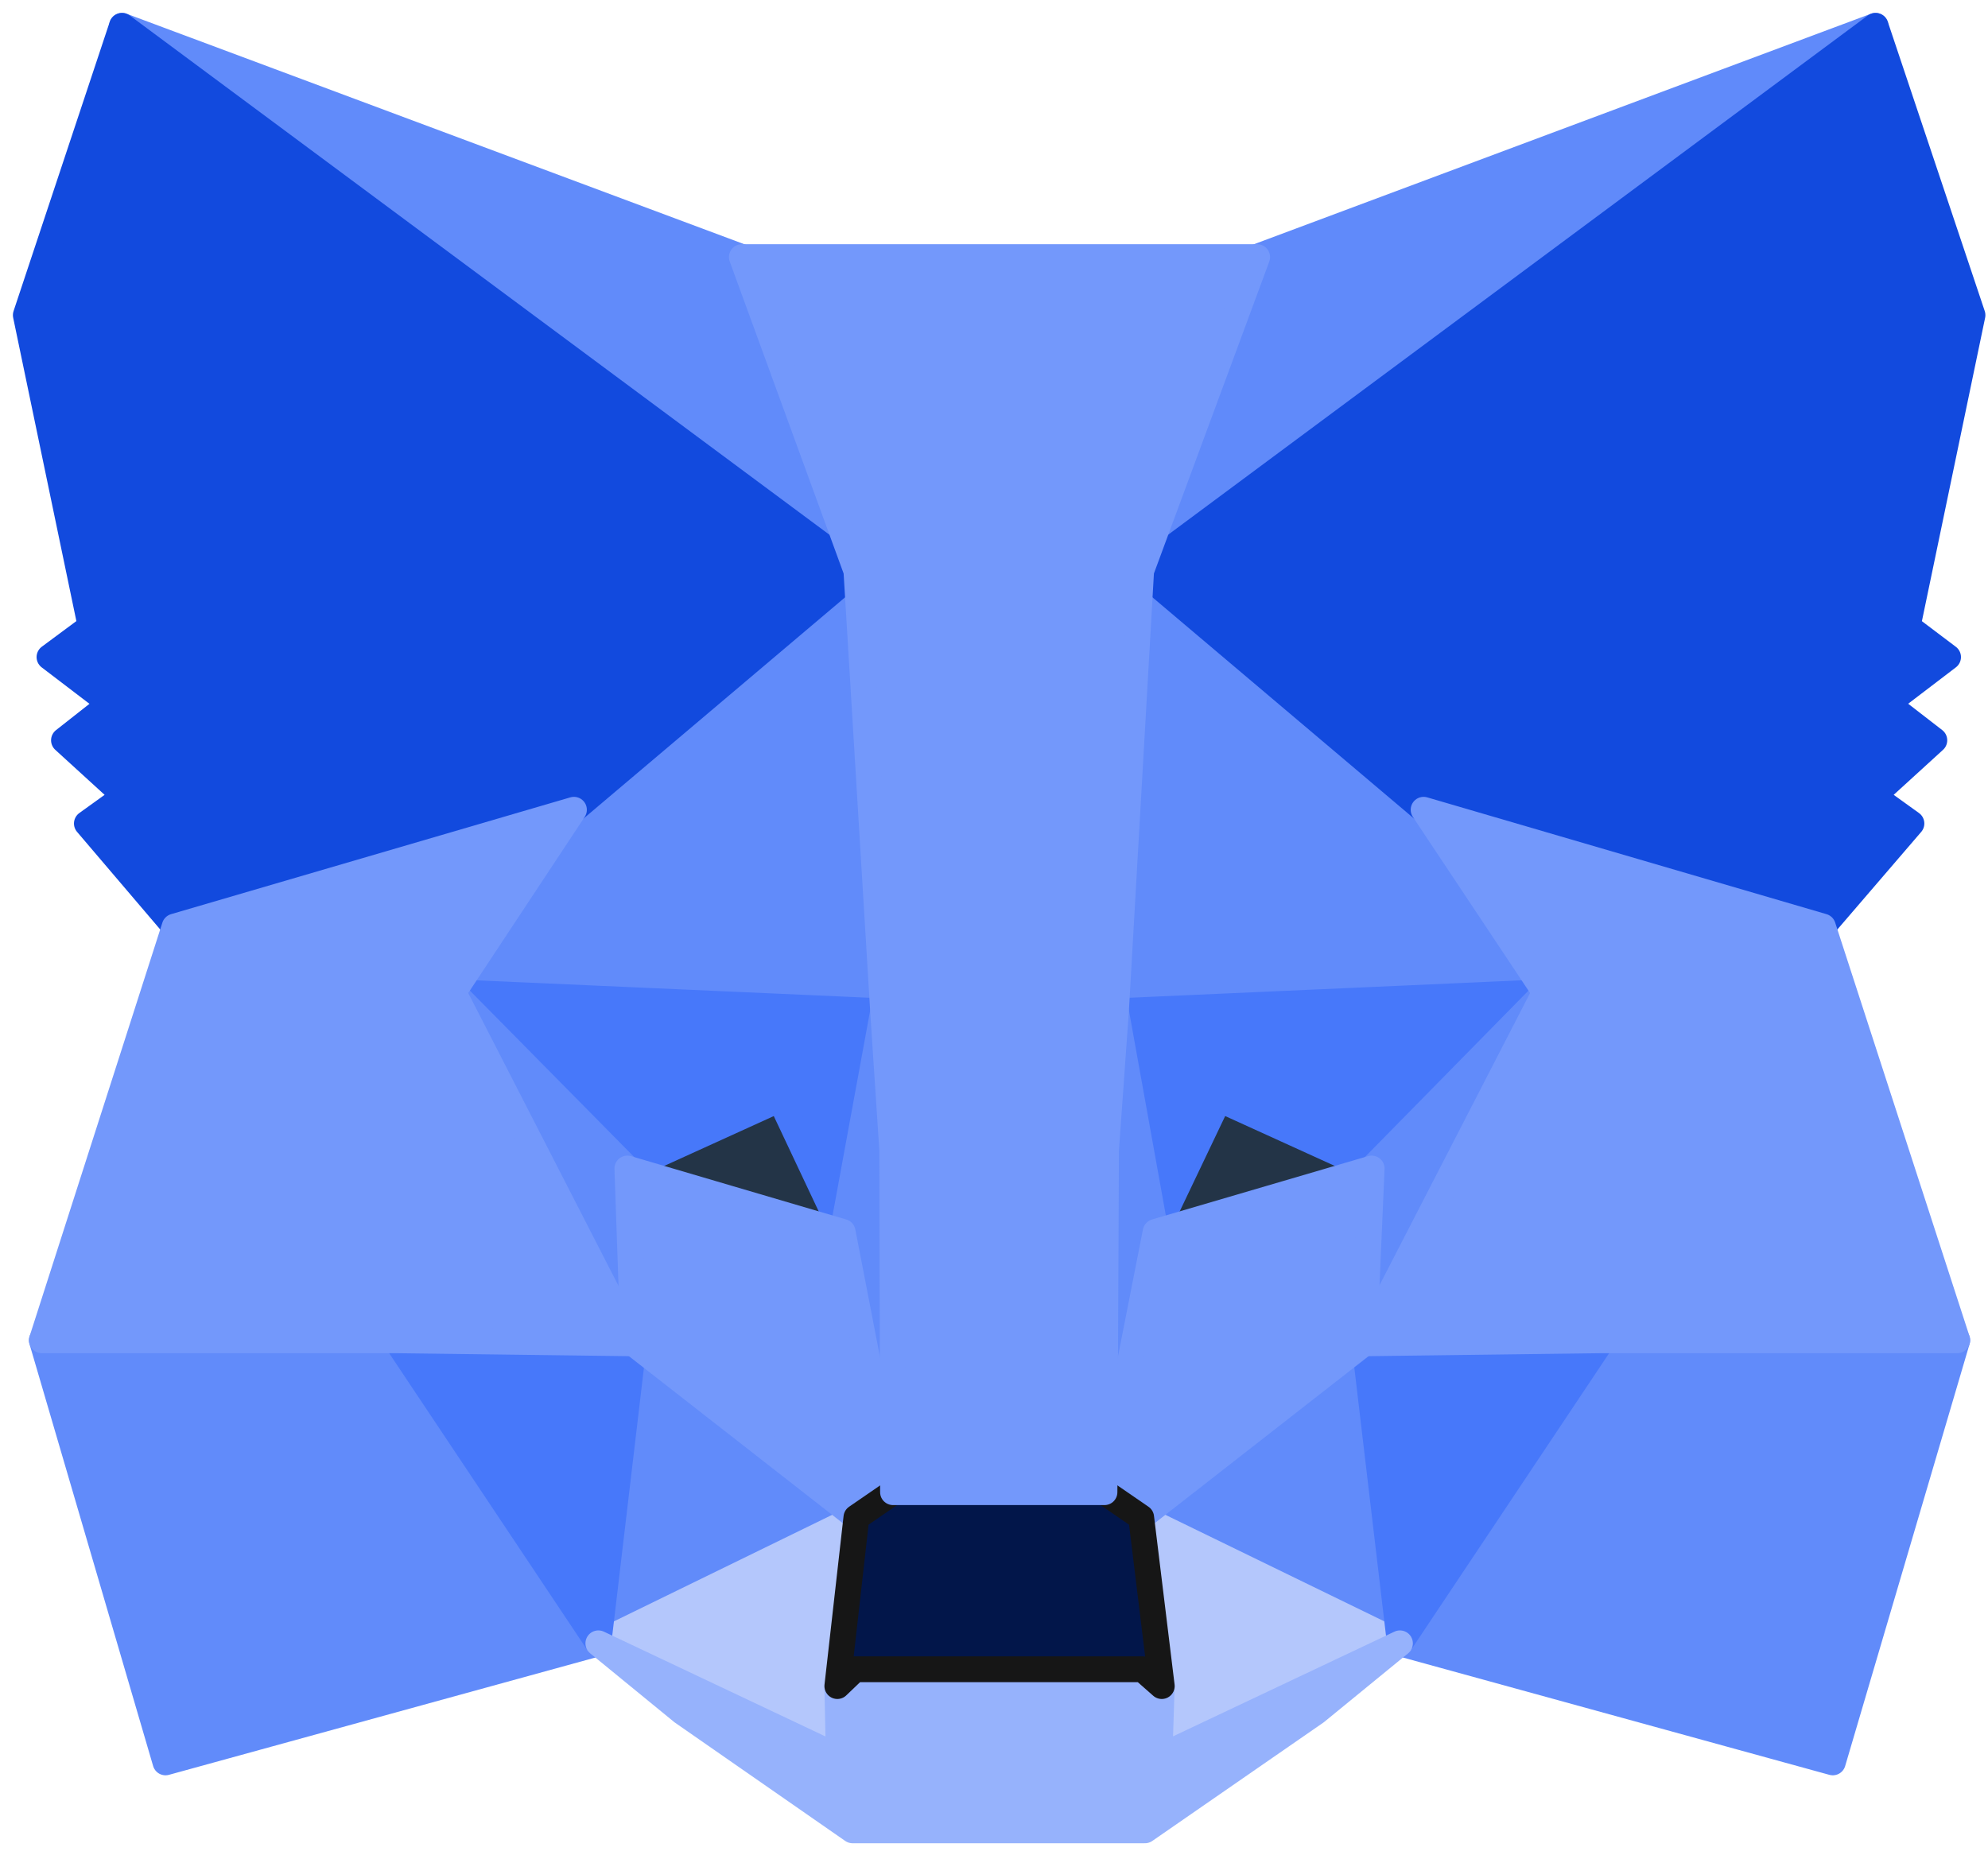
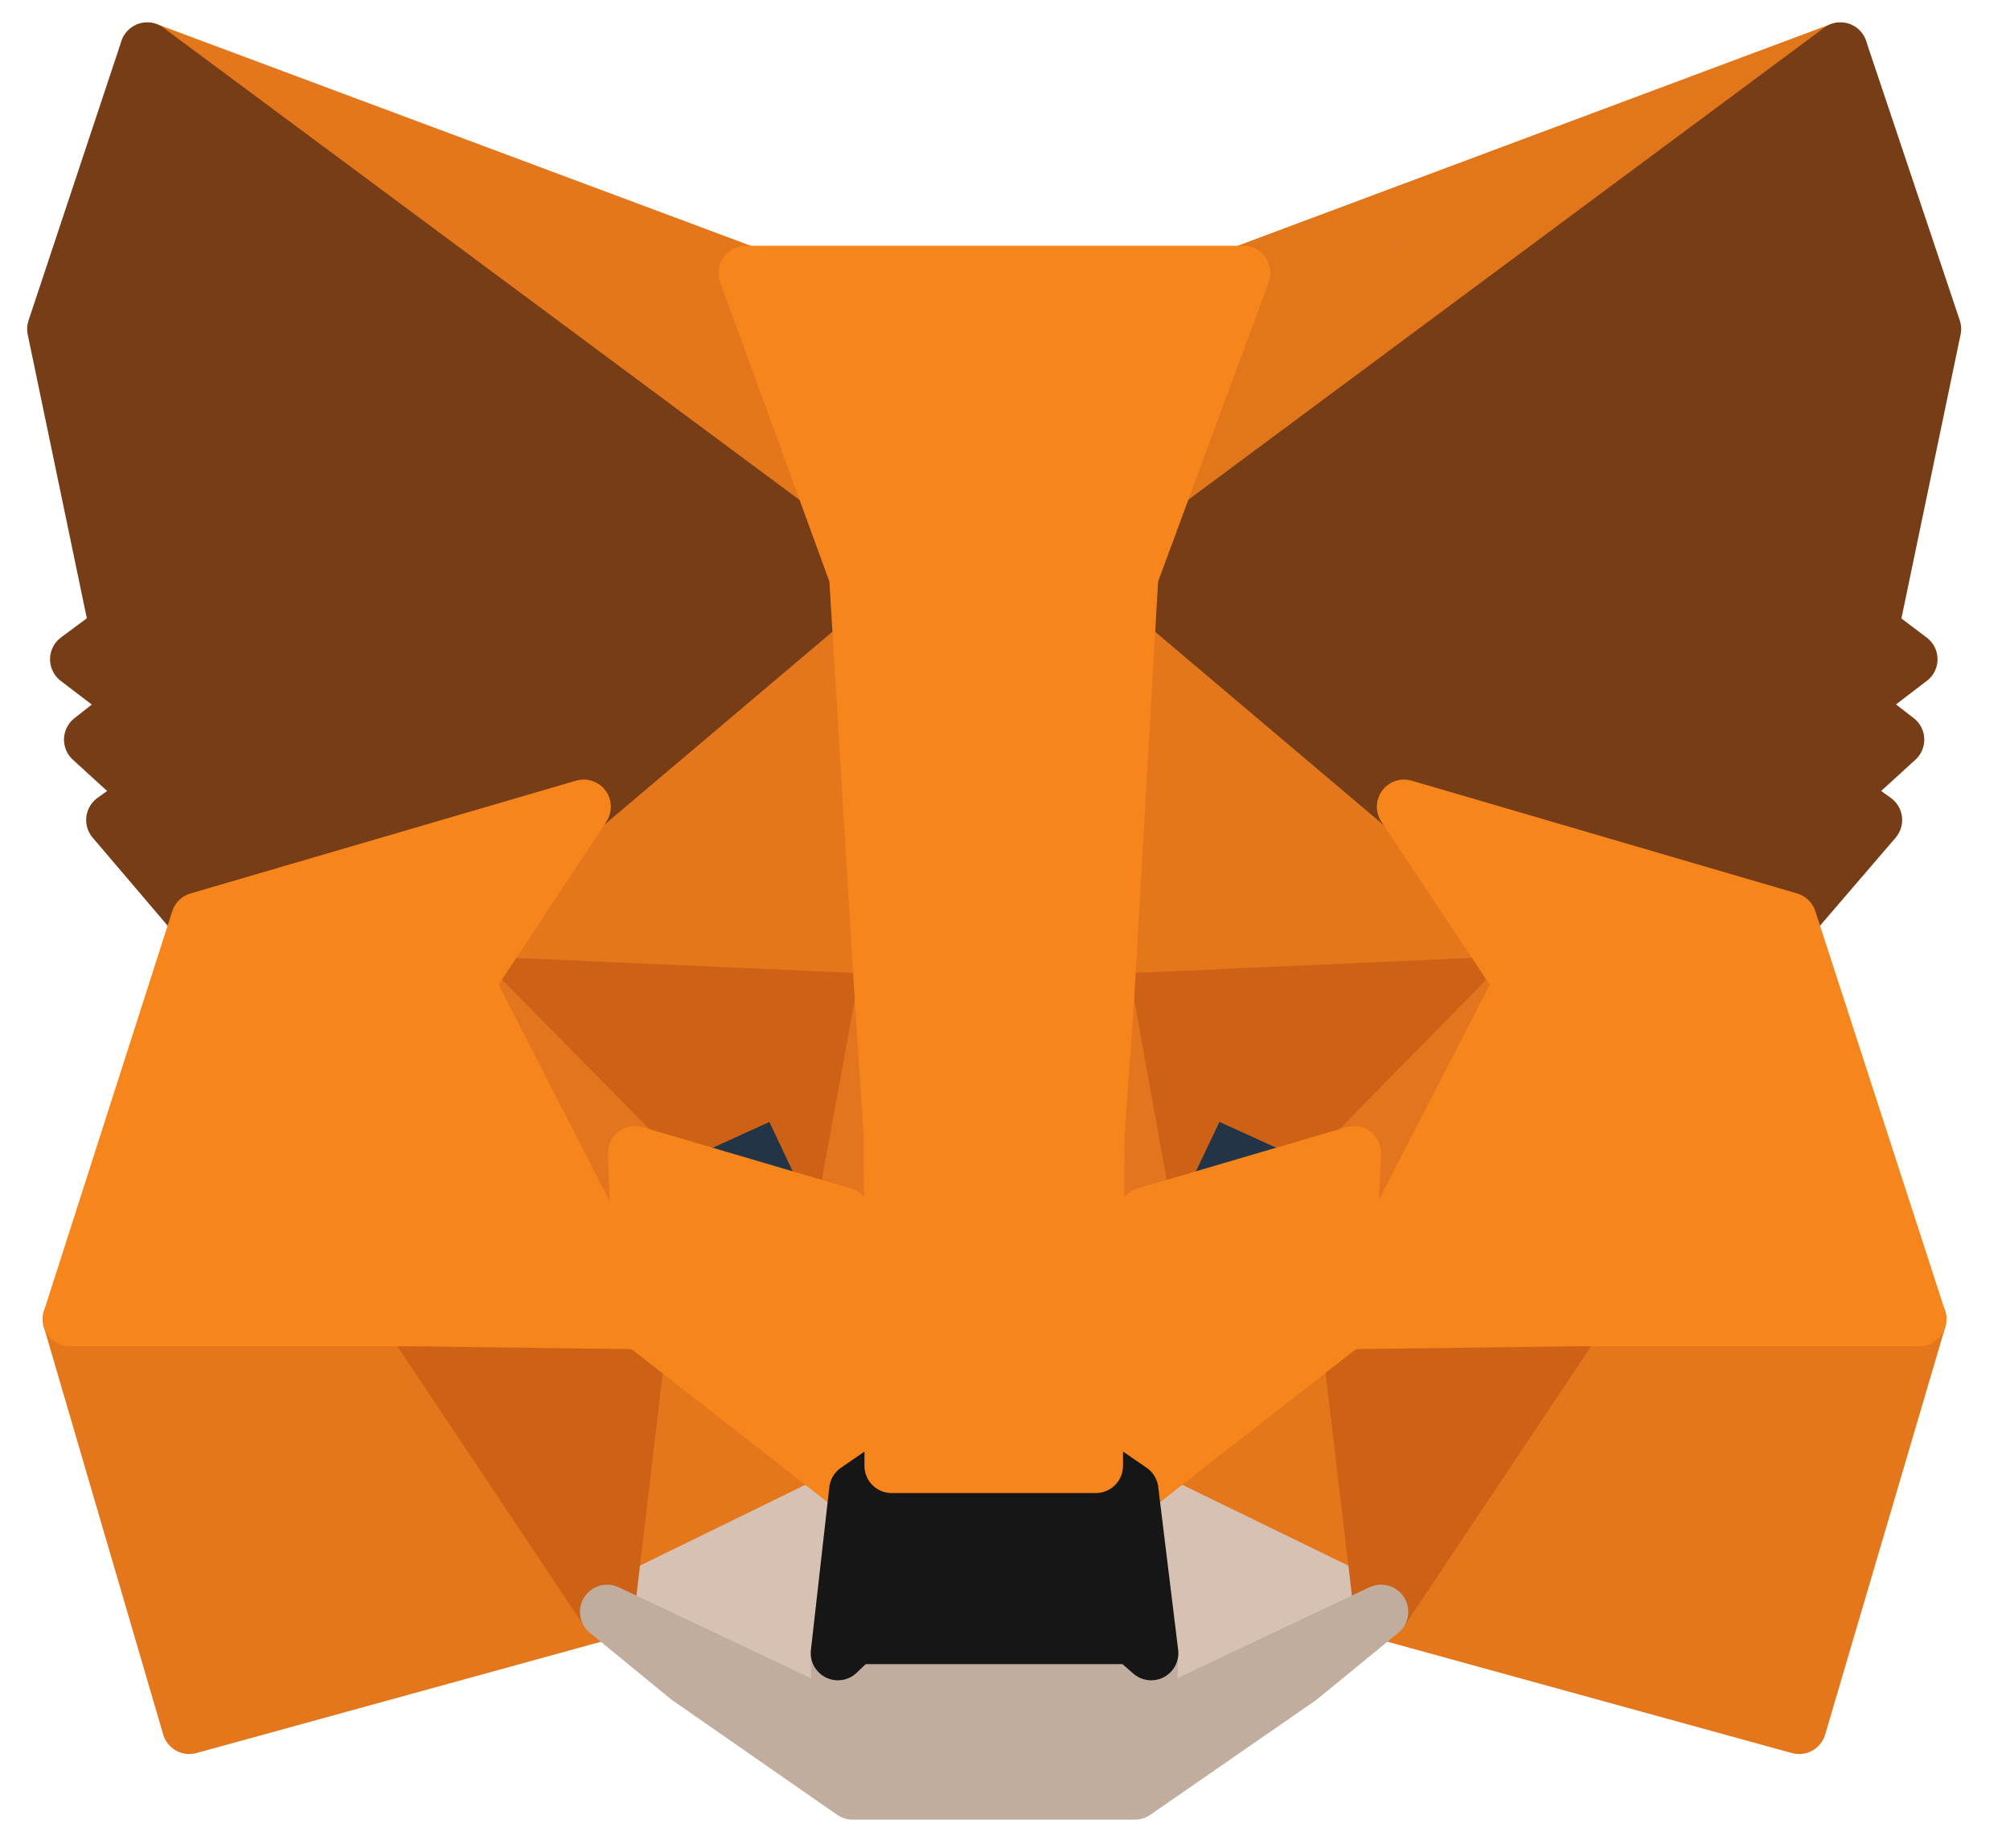
- <svg xmlns="http://www.w3.org/2000/svg" width="77" height="72" viewBox="0 0 77 72" fill="none">
-   <path d="M72.643 1L43.223 22.851L48.663 9.959L72.643 1Z" fill="#608AFA" stroke="#608AFA" stroke-linecap="round" stroke-linejoin="round" />
-   <path d="M4.727 1L33.911 23.058L28.736 9.959L4.727 1Z" fill="#618BFA" stroke="#618BFA" stroke-linecap="round" stroke-linejoin="round" />
-   <path d="M62.058 51.651L54.223 63.656L70.988 68.268L75.808 51.917L62.058 51.651Z" fill="#618BFA" stroke="#618BFA" stroke-linecap="round" stroke-linejoin="round" />
-   <path d="M1.621 51.917L6.411 68.268L23.177 63.656L15.341 51.651L1.621 51.917Z" fill="#618BFA" stroke="#618BFA" stroke-linecap="round" stroke-linejoin="round" />
-   <path d="M22.23 31.367L17.559 38.434L34.206 39.173L33.614 21.284L22.23 31.367Z" fill="#618BFA" stroke="#618BFA" stroke-linecap="round" stroke-linejoin="round" />
-   <path d="M55.141 31.367L43.609 21.077L43.225 39.173L59.842 38.434L55.141 31.367Z" fill="#618BFA" stroke="#618BFA" stroke-linecap="round" stroke-linejoin="round" />
-   <path d="M23.176 63.656L33.17 58.777L24.536 52.035L23.176 63.656Z" fill="#618BFA" stroke="#618BFA" stroke-linecap="round" stroke-linejoin="round" />
-   <path d="M44.199 58.777L54.223 63.656L52.833 52.035L44.199 58.777Z" fill="#618BFA" stroke="#618BFA" stroke-linecap="round" stroke-linejoin="round" />
-   <path d="M54.223 63.656L44.199 58.777L44.998 65.311L44.909 68.061L54.223 63.656Z" fill="#B4C7FC" stroke="#B4C7FC" stroke-linecap="round" stroke-linejoin="round" />
-   <path d="M23.176 63.656L32.49 68.061L32.431 65.311L33.17 58.777L23.176 63.656Z" fill="#B4C7FC" stroke="#B4C7FC" stroke-linecap="round" stroke-linejoin="round" />
-   <path d="M32.637 47.718L24.299 45.264L30.183 42.573L32.637 47.718Z" fill="#233447" stroke="#233447" stroke-linecap="round" stroke-linejoin="round" />
-   <path d="M44.73 47.718L47.185 42.573L53.098 45.264L44.73 47.718Z" fill="#233447" stroke="#233447" stroke-linecap="round" stroke-linejoin="round" />
-   <path d="M23.175 63.656L24.595 51.651L15.34 51.917L23.175 63.656Z" fill="#4778FA" stroke="#4778FA" stroke-linecap="round" stroke-linejoin="round" />
-   <path d="M52.803 51.651L54.222 63.656L62.058 51.917L52.803 51.651Z" fill="#4778FA" stroke="#4778FA" stroke-linecap="round" stroke-linejoin="round" />
-   <path d="M59.84 38.434L43.223 39.173L44.76 47.718L47.214 42.573L53.128 45.264L59.84 38.434Z" fill="#4778FA" stroke="#4778FA" stroke-linecap="round" stroke-linejoin="round" />
-   <path d="M24.298 45.264L30.212 42.573L32.637 47.718L34.204 39.173L17.557 38.434L24.298 45.264Z" fill="#4778FA" stroke="#4778FA" stroke-linecap="round" stroke-linejoin="round" />
-   <path d="M17.559 38.434L24.537 52.035L24.3 45.264L17.559 38.434Z" fill="#618BFA" stroke="#618BFA" stroke-linecap="round" stroke-linejoin="round" />
-   <path d="M53.13 45.264L52.834 52.035L59.842 38.434L53.13 45.264Z" fill="#618BFA" stroke="#618BFA" stroke-linecap="round" stroke-linejoin="round" />
-   <path d="M34.206 39.173L32.639 47.718L34.59 57.801L35.034 44.525L34.206 39.173Z" fill="#618BFA" stroke="#618BFA" stroke-linecap="round" stroke-linejoin="round" />
-   <path d="M43.224 39.173L42.426 44.495L42.781 57.801L44.762 47.718L43.224 39.173Z" fill="#618BFA" stroke="#618BFA" stroke-linecap="round" stroke-linejoin="round" />
-   <path d="M44.76 47.718L42.779 57.801L44.199 58.777L52.833 52.035L53.128 45.264L44.76 47.718Z" fill="#7398FB" stroke="#7398FB" stroke-linecap="round" stroke-linejoin="round" />
-   <path d="M24.299 45.264L24.535 52.035L33.169 58.777L34.589 57.801L32.637 47.718L24.299 45.264Z" fill="#7398FB" stroke="#7398FB" stroke-linecap="round" stroke-linejoin="round" />
-   <path d="M44.909 68.061L44.997 65.312L44.258 64.661H33.111L32.431 65.312L32.49 68.061L23.176 63.656L26.428 66.317L33.022 70.9H44.347L50.97 66.317L54.223 63.656L44.909 68.061Z" fill="#96B2FC" stroke="#96B2FC" stroke-linecap="round" stroke-linejoin="round" />
-   <path d="M44.2 58.777L42.781 57.801H34.59L33.171 58.777L32.432 65.312L33.112 64.661H44.259L44.998 65.312L44.2 58.777Z" fill="#02164A" stroke="#161616" stroke-linecap="round" stroke-linejoin="round" />
-   <path d="M73.886 24.27L76.399 12.207L72.644 1L44.199 22.112L55.14 31.367L70.604 35.891L74.034 31.899L72.555 30.835L74.921 28.676L73.088 27.257L75.453 25.453L73.886 24.27Z" fill="#124ADE" stroke="#124ADE" stroke-linecap="round" stroke-linejoin="round" />
-   <path d="M1 12.207L3.513 24.27L1.917 25.453L4.282 27.257L2.478 28.676L4.844 30.835L3.365 31.899L6.766 35.891L22.23 31.367L33.171 22.112L4.726 1L1 12.207Z" fill="#124ADE" stroke="#124ADE" stroke-linecap="round" stroke-linejoin="round" />
-   <path d="M70.605 35.891L55.14 31.367L59.842 38.434L52.834 52.035L62.059 51.917H75.809L70.605 35.891Z" fill="#7398FB" stroke="#7398FB" stroke-linecap="round" stroke-linejoin="round" />
-   <path d="M22.23 31.367L6.766 35.891L1.621 51.917H15.341L24.537 52.035L17.558 38.434L22.23 31.367Z" fill="#7398FB" stroke="#7398FB" stroke-linecap="round" stroke-linejoin="round" />
-   <path d="M43.223 39.173L44.199 22.112L48.693 9.959H28.734L33.17 22.112L34.205 39.173L34.559 44.554L34.589 57.801H42.779L42.839 44.554L43.223 39.173Z" fill="#7398FB" stroke="#7398FB" stroke-linecap="round" stroke-linejoin="round" />
+ <svg xmlns="http://www.w3.org/2000/svg" width="37" height="34" viewBox="0 0 37 34" fill="none">
+   <path d="M33.877 0.912L20.376 10.939L22.873 5.023L33.877 0.912Z" fill="#E2761B" stroke="#E2761B" stroke-linecap="round" stroke-linejoin="round" />
+   <path d="M2.712 0.912L16.104 11.034L13.73 5.023L2.712 0.912Z" fill="#E4761B" stroke="#E4761B" stroke-linecap="round" stroke-linejoin="round" />
+   <path d="M29.02 24.155L25.425 29.664L33.118 31.781L35.33 24.277L29.02 24.155Z" fill="#E4761B" stroke="#E4761B" stroke-linecap="round" stroke-linejoin="round" />
+   <path d="M1.286 24.277L3.484 31.781L11.178 29.664L7.582 24.155L1.286 24.277Z" fill="#E4761B" stroke="#E4761B" stroke-linecap="round" stroke-linejoin="round" />
+   <path d="M10.743 14.847L8.6 18.09L16.239 18.429L15.967 10.22L10.743 14.847Z" fill="#E4761B" stroke="#E4761B" stroke-linecap="round" stroke-linejoin="round" />
+   <path d="M25.846 14.847L20.554 10.125L20.378 18.429L28.004 18.09L25.846 14.847Z" fill="#E4761B" stroke="#E4761B" stroke-linecap="round" stroke-linejoin="round" />
+   <path d="M11.178 29.664L15.764 27.425L11.802 24.331L11.178 29.664Z" fill="#E4761B" stroke="#E4761B" stroke-linecap="round" stroke-linejoin="round" />
+   <path d="M20.824 27.425L25.424 29.664L24.786 24.331L20.824 27.425Z" fill="#E4761B" stroke="#E4761B" stroke-linecap="round" stroke-linejoin="round" />
+   <path d="M25.424 29.664L20.824 27.425L21.191 30.424L21.15 31.686L25.424 29.664Z" fill="#D7C1B3" stroke="#D7C1B3" stroke-linecap="round" stroke-linejoin="round" />
+   <path d="M11.176 29.664L15.45 31.686L15.423 30.424L15.762 27.425L11.176 29.664Z" fill="#D7C1B3" stroke="#D7C1B3" stroke-linecap="round" stroke-linejoin="round" />
+   <path d="M15.519 22.351L11.692 21.224L14.393 19.989L15.519 22.351Z" fill="#233447" stroke="#233447" stroke-linecap="round" stroke-linejoin="round" />
+   <path d="M21.067 22.351L22.194 19.989L24.907 21.224L21.067 22.351Z" fill="#233447" stroke="#233447" stroke-linecap="round" stroke-linejoin="round" />
+   <path d="M11.177 29.664L11.828 24.155L7.581 24.277L11.177 29.664Z" fill="#CD6116" stroke="#CD6116" stroke-linecap="round" stroke-linejoin="round" />
+   <path d="M24.773 24.155L25.425 29.664L29.02 24.277L24.773 24.155Z" fill="#CD6116" stroke="#CD6116" stroke-linecap="round" stroke-linejoin="round" />
+   <path d="M28.002 18.09L20.376 18.429L21.082 22.35L22.208 19.989L24.922 21.224L28.002 18.09Z" fill="#CD6116" stroke="#CD6116" stroke-linecap="round" stroke-linejoin="round" />
+   <path d="M11.691 21.224L14.405 19.989L15.518 22.35L16.237 18.429L8.598 18.09L11.691 21.224Z" fill="#CD6116" stroke="#CD6116" stroke-linecap="round" stroke-linejoin="round" />
+   <path d="M8.599 18.09L11.801 24.332L11.692 21.224L8.599 18.09Z" fill="#E4751F" stroke="#E4751F" stroke-linecap="round" stroke-linejoin="round" />
+   <path d="M24.922 21.224L24.786 24.331L28.002 18.09L24.922 21.224Z" fill="#E4751F" stroke="#E4751F" stroke-linecap="round" stroke-linejoin="round" />
+   <path d="M16.238 18.429L15.519 22.351L16.414 26.977L16.618 20.885L16.238 18.429Z" fill="#E4751F" stroke="#E4751F" stroke-linecap="round" stroke-linejoin="round" />
+   <path d="M20.376 18.429L20.01 20.872L20.173 26.977L21.082 22.351L20.376 18.429Z" fill="#E4751F" stroke="#E4751F" stroke-linecap="round" stroke-linejoin="round" />
+   <path d="M21.082 22.351L20.173 26.977L20.824 27.425L24.786 24.332L24.922 21.224L21.082 22.351Z" fill="#F6851B" stroke="#F6851B" stroke-linecap="round" stroke-linejoin="round" />
+   <path d="M11.692 21.224L11.801 24.332L15.763 27.425L16.414 26.977L15.519 22.351L11.692 21.224Z" fill="#F6851B" stroke="#F6851B" stroke-linecap="round" stroke-linejoin="round" />
+   <path d="M21.149 31.686L21.19 30.424L20.85 30.125H15.735L15.423 30.424L15.45 31.686L11.176 29.664L12.668 30.885L15.694 32.988H20.891L23.93 30.885L25.423 29.664L21.149 31.686Z" fill="#C0AD9E" stroke="#C0AD9E" stroke-linecap="round" stroke-linejoin="round" />
+   <path d="M20.824 27.425L20.173 26.978H16.414L15.763 27.425L15.424 30.424L15.736 30.126H20.851L21.191 30.424L20.824 27.425Z" fill="#161616" stroke="#161616" stroke-linecap="round" stroke-linejoin="round" />
+   <path d="M34.447 11.59L35.601 6.054L33.877 0.912L20.824 10.6L25.845 14.847L32.941 16.923L34.515 15.091L33.837 14.603L34.922 13.612L34.081 12.961L35.166 12.133L34.447 11.59Z" fill="#763D16" stroke="#763D16" stroke-linecap="round" stroke-linejoin="round" />
+   <path d="M1 6.055L2.153 11.591L1.421 12.133L2.506 12.961L1.678 13.612L2.764 14.603L2.086 15.091L3.646 16.923L10.742 14.847L15.763 10.6L2.71 0.912L1 6.055Z" fill="#763D16" stroke="#763D16" stroke-linecap="round" stroke-linejoin="round" />
+   <path d="M32.941 16.923L25.845 14.847L28.002 18.09L24.786 24.331L29.02 24.277H35.329L32.941 16.923Z" fill="#F6851B" stroke="#F6851B" stroke-linecap="round" stroke-linejoin="round" />
+   <path d="M10.744 14.847L3.647 16.923L1.286 24.277H7.582L11.802 24.331L8.6 18.09L10.744 14.847Z" fill="#F6851B" stroke="#F6851B" stroke-linecap="round" stroke-linejoin="round" />
+   <path d="M20.375 18.429L20.823 10.6L22.886 5.023H13.727L15.762 10.6L16.237 18.429L16.4 20.899L16.413 26.978H20.172L20.199 20.899L20.375 18.429Z" fill="#F6851B" stroke="#F6851B" stroke-linecap="round" stroke-linejoin="round" />
</svg>
